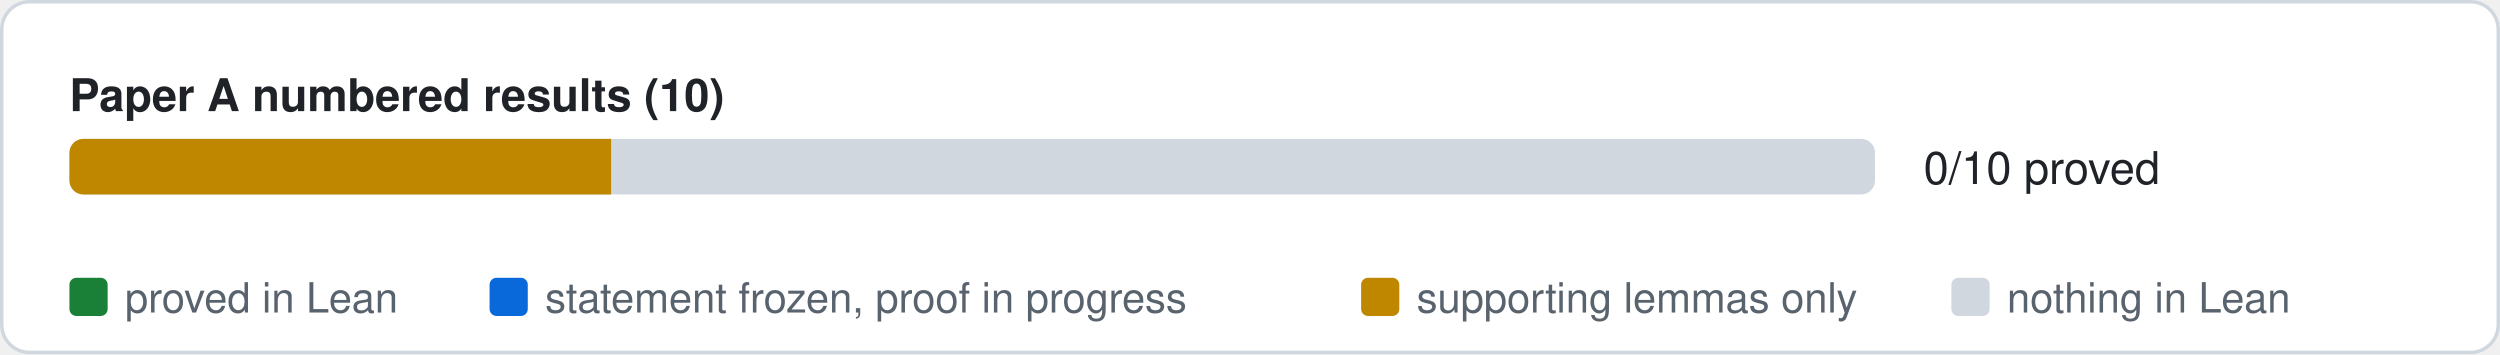
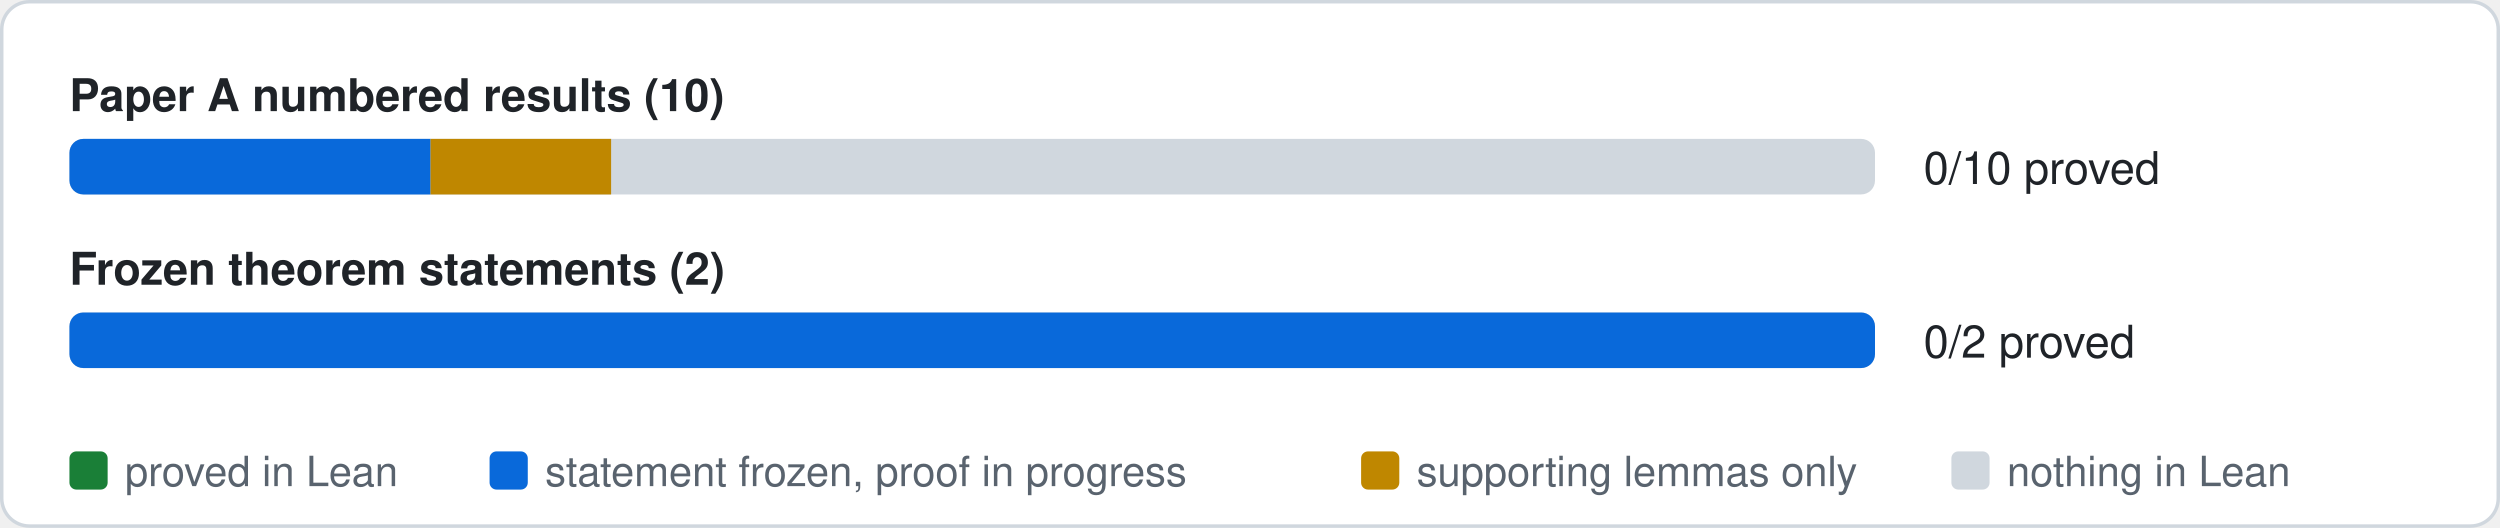
- <svg xmlns="http://www.w3.org/2000/svg" width="720" height="102" viewBox="0 0 720 102" role="img" aria-label="Formalization progress">
-   <rect x="0.5" y="0.5" width="719" height="101" rx="8" fill="#ffffff" stroke="#d0d7de" />
+ <svg xmlns="http://www.w3.org/2000/svg" width="720" height="152" viewBox="0 0 720 152" role="img" aria-label="Formalization progress">
+   <rect x="0.5" y="0.5" width="719" height="151" rx="8" fill="#ffffff" stroke="#d0d7de" />
  <g font-family="-apple-system,BlinkMacSystemFont,'Segoe UI',Helvetica,Arial,sans-serif" font-size="13" fill="#1f2328">
    <text x="20" y="32" font-weight="600">Paper A numbered results (10)</text>
    <clipPath id="bar0">
      <rect x="20" y="40" width="520" height="16" rx="4" />
    </clipPath>
    <g clip-path="url(#bar0)">
      <rect x="20" y="40" width="520" height="16" fill="#d0d7de" />
-       <rect x="20.0" y="40" width="156.0" height="16" fill="#bf8700" />
+       <rect x="20.0" y="40" width="104.0" height="16" fill="#0969da" />
+       <rect x="124.0" y="40" width="52.0" height="16" fill="#bf8700" />
    </g>
    <text x="554" y="53">0/10 proved</text>
-     <rect x="20" y="80" width="11" height="11" rx="2" fill="#1a7f37" />
-     <text x="36" y="90" font-size="12" fill="#59636e">proved in Lean</text>
-     <rect x="141" y="80" width="11" height="11" rx="2" fill="#0969da" />
-     <text x="157" y="90" font-size="12" fill="#59636e">statement frozen, proof in progress</text>
-     <rect x="392" y="80" width="11" height="11" rx="2" fill="#bf8700" />
-     <text x="408" y="90" font-size="12" fill="#59636e">supporting lemmas only</text>
-     <rect x="562" y="80" width="11" height="11" rx="2" fill="#d0d7de" />
-     <text x="578" y="90" font-size="12" fill="#59636e">nothing in Lean</text>
+     <text x="20" y="82" font-weight="600">Frozen theorem statements (2)</text>
+     <clipPath id="bar1">
+       <rect x="20" y="90" width="520" height="16" rx="4" />
+     </clipPath>
+     <g clip-path="url(#bar1)">
+       <rect x="20" y="90" width="520" height="16" fill="#d0d7de" />
+       <rect x="20.0" y="90" width="520.0" height="16" fill="#0969da" />
+     </g>
+     <text x="554" y="103">0/2 proved</text>
+     <rect x="20" y="130" width="11" height="11" rx="2" fill="#1a7f37" />
+     <text x="36" y="140" font-size="12" fill="#59636e">proved in Lean</text>
+     <rect x="141" y="130" width="11" height="11" rx="2" fill="#0969da" />
+     <text x="157" y="140" font-size="12" fill="#59636e">statement frozen, proof in progress</text>
+     <rect x="392" y="130" width="11" height="11" rx="2" fill="#bf8700" />
+     <text x="408" y="140" font-size="12" fill="#59636e">supporting lemmas only</text>
+     <rect x="562" y="130" width="11" height="11" rx="2" fill="#d0d7de" />
+     <text x="578" y="140" font-size="12" fill="#59636e">nothing in Lean</text>
  </g>
</svg>
